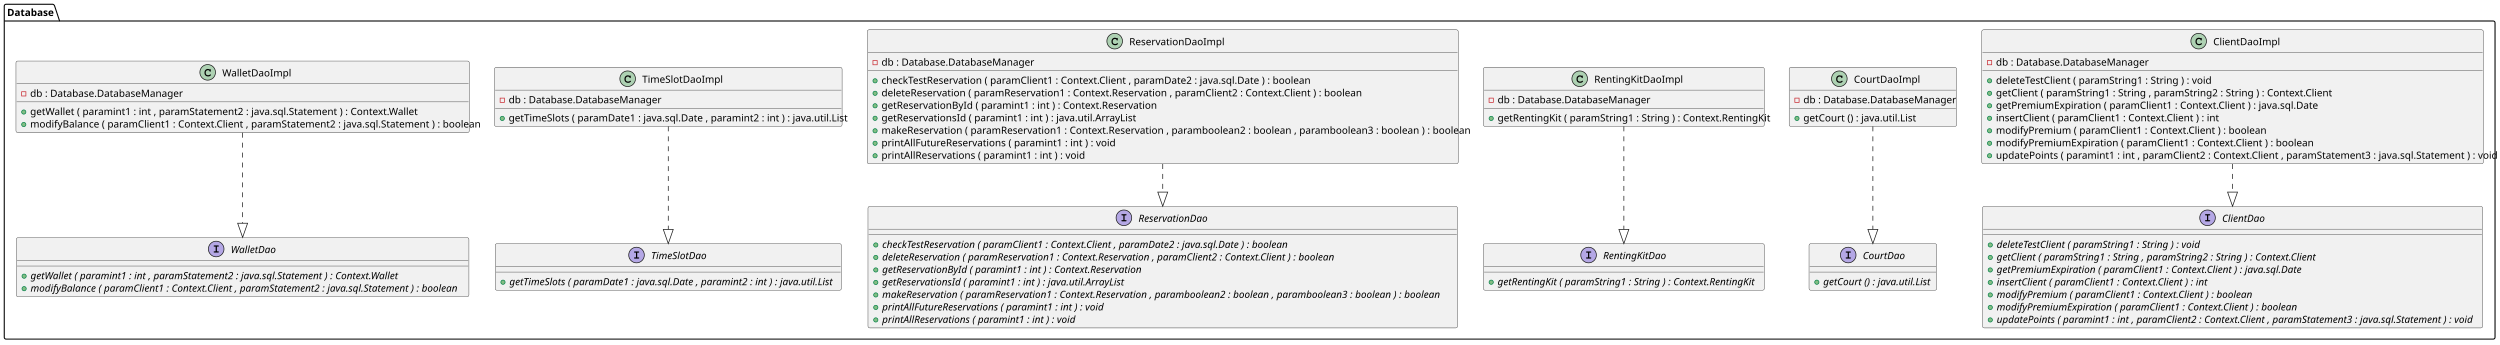
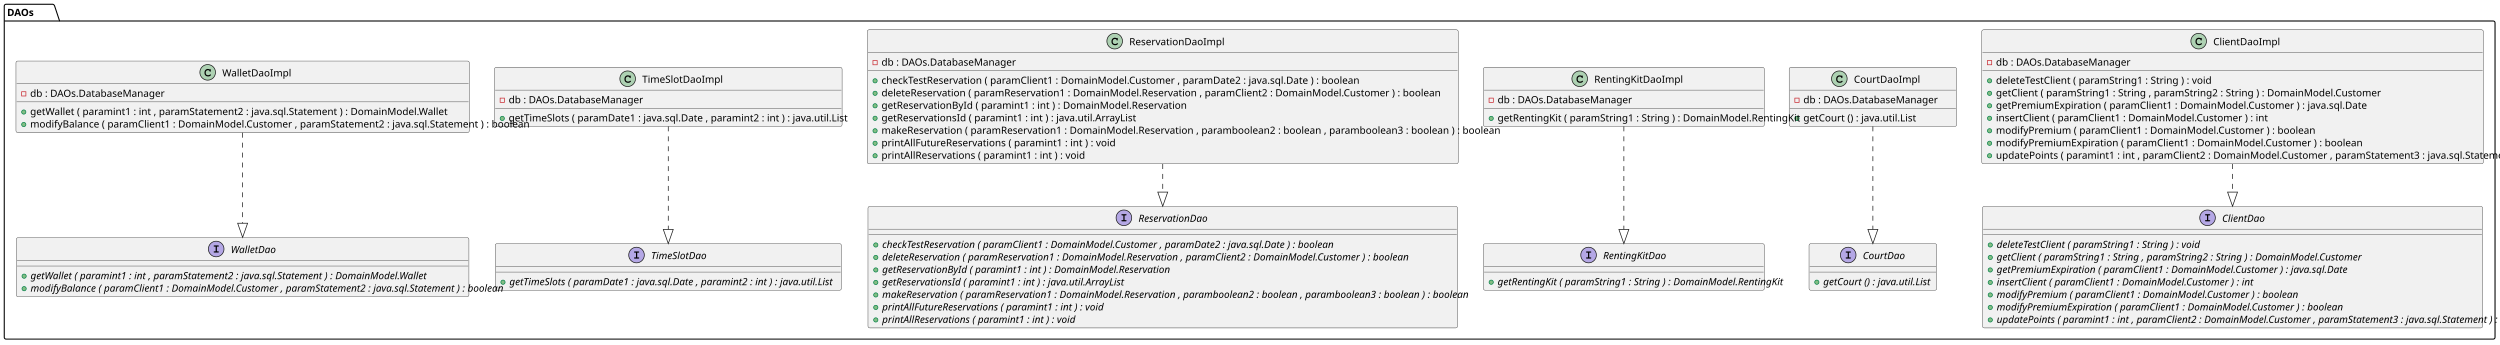
<svg xmlns="http://www.w3.org/2000/svg" version="1.1" width="3524px" height="485px" viewBox="0, 0, 3524, 485" preserveAspectRatio="none" contentStyleType="text/css" zoomAndPan="magnify" style="background:#FFFFFF;">
  <defs />
  <g>
    <g id="cluster_Database">
      <path d="M8.5 6 L74.5 6 A3.75 3.75 0 0 1 77 8.5 L84 29.609 L3514.5 29.609 A2.5 2.5 0 0 1 3517 32.109 L3517 475.5 A2.5 2.5 0 0 1 3514.5 478 L8.5 478 A2.5 2.5 0 0 1 6 475.5 L6 8.5 A2.5 2.5 0 0 1 8.5 6" stroke-width="1.5" style="fill:none;stroke:black;" />
      <line x1="6" y1="29.609" x2="84" y2="29.609" stroke-width="1.5" style="stroke:black;" />
-       <text x="10" y="22.533" textLength="65" lengthAdjust="spacing" font-family="sans-serif" font-size="14" font-weight="bold" style="fill:black;">Database</text>
+       <text x="10" y="22.533" textLength="65" lengthAdjust="spacing" font-family="sans-serif" font-size="14" font-weight="bold" style="fill:black;">DAOs</text>
    </g>
    <g id="elem_Database.ClientDao">
-       <rect x="2794.5" y="291" width="705" height="171.266" rx="2.5" ry="2.5" id="Database.ClientDao" stroke-width="0.5" codeLine="2" style="fill:#F1F1F1;stroke:#181818;" />
+       <rect x="2794.5" y="291" width="705" height="171.266" rx="2.5" ry="2.5" id="DAOs.CustomerDao" stroke-width="0.5" codeLine="2" style="fill:#F1F1F1;stroke:#181818;" />
      <ellipse cx="3111.75" cy="307" rx="11" ry="11" stroke-width="1" style="fill:#B4A7E5;stroke:#181818;" />
      <path d="M3112.703 303.641 L3112.703 310.297 L3114.422 310.297 Q3115.031 310.297 3115.297 310.531 Q3115.563 310.766 3115.563 311.156 Q3115.563 311.531 3115.297 311.766 Q3115.031 312 3114.422 312 L3109.281 312 Q3108.672 312 3108.406 311.766 Q3108.141 311.531 3108.141 311.141 Q3108.141 310.766 3108.406 310.531 Q3108.672 310.297 3109.281 310.297 L3111 310.297 L3111 303.641 L3109.281 303.641 Q3108.672 303.641 3108.406 303.406 Q3108.141 303.172 3108.141 302.781 Q3108.141 302.406 3108.406 302.172 Q3108.672 301.938 3109.281 301.938 L3114.422 301.938 Q3115.031 301.938 3115.297 302.172 Q3115.563 302.406 3115.563 302.781 Q3115.563 303.172 3115.297 303.406 Q3115.031 303.641 3114.422 303.641 L3112.703 303.641 Z" style="fill:black;" />
      <text x="3132.25" y="312.728" textLength="62" lengthAdjust="spacing" font-family="sans-serif" font-size="14" font-style="italic" style="fill:black;">ClientDao</text>
      <line x1="2795.5" y1="323" x2="3498.5" y2="323" stroke-width="0.5" style="stroke:#181818;" />
      <line x1="2795.5" y1="331" x2="3498.5" y2="331" stroke-width="0.5" style="stroke:#181818;" />
      <ellipse cx="2805.5" cy="345.305" rx="3" ry="3" stroke-width="1" style="fill:#84BE84;stroke:#038048;" />
      <text x="2814.5" y="349.533" textLength="296" lengthAdjust="spacing" font-family="sans-serif" font-size="14" font-style="italic" style="fill:black;">deleteTestClient ( paramString1 : String ) : void</text>
      <ellipse cx="2805.5" cy="362.914" rx="3" ry="3" stroke-width="1" style="fill:#84BE84;stroke:#038048;" />
-       <text x="2814.5" y="367.143" textLength="458" lengthAdjust="spacing" font-family="sans-serif" font-size="14" font-style="italic" style="fill:black;">getClient ( paramString1 : String , paramString2 : String ) : Context.Client</text>
+       <text x="2814.5" y="367.143" textLength="458" lengthAdjust="spacing" font-family="sans-serif" font-size="14" font-style="italic" style="fill:black;">getClient
+           ( paramString1 : String , paramString2 : String ) : DomainModel.Customer</text>
      <ellipse cx="2805.5" cy="380.523" rx="3" ry="3" stroke-width="1" style="fill:#84BE84;stroke:#038048;" />
-       <text x="2814.5" y="384.752" textLength="436" lengthAdjust="spacing" font-family="sans-serif" font-size="14" font-style="italic" style="fill:black;">getPremiumExpiration ( paramClient1 : Context.Client ) : java.sql.Date</text>
+       <text x="2814.5" y="384.752" textLength="436" lengthAdjust="spacing" font-family="sans-serif" font-size="14" font-style="italic" style="fill:black;">getPremiumExpiration
+           ( paramClient1 : DomainModel.Customer ) : java.sql.Date</text>
      <ellipse cx="2805.5" cy="398.133" rx="3" ry="3" stroke-width="1" style="fill:#84BE84;stroke:#038048;" />
-       <text x="2814.5" y="402.361" textLength="304" lengthAdjust="spacing" font-family="sans-serif" font-size="14" font-style="italic" style="fill:black;">insertClient ( paramClient1 : Context.Client ) : int</text>
+       <text x="2814.5" y="402.361" textLength="304" lengthAdjust="spacing" font-family="sans-serif" font-size="14" font-style="italic" style="fill:black;">insertClient
+           ( paramClient1 : DomainModel.Customer ) : int</text>
      <ellipse cx="2805.5" cy="415.742" rx="3" ry="3" stroke-width="1" style="fill:#84BE84;stroke:#038048;" />
-       <text x="2814.5" y="419.971" textLength="365" lengthAdjust="spacing" font-family="sans-serif" font-size="14" font-style="italic" style="fill:black;">modifyPremium ( paramClient1 : Context.Client ) : boolean</text>
+       <text x="2814.5" y="419.971" textLength="365" lengthAdjust="spacing" font-family="sans-serif" font-size="14" font-style="italic" style="fill:black;">modifyPremium
+           ( paramClient1 : DomainModel.Customer ) : boolean</text>
      <ellipse cx="2805.5" cy="433.352" rx="3" ry="3" stroke-width="1" style="fill:#84BE84;stroke:#038048;" />
-       <text x="2814.5" y="437.58" textLength="427" lengthAdjust="spacing" font-family="sans-serif" font-size="14" font-style="italic" style="fill:black;">modifyPremiumExpiration ( paramClient1 : Context.Client ) : boolean</text>
+       <text x="2814.5" y="437.58" textLength="427" lengthAdjust="spacing" font-family="sans-serif" font-size="14" font-style="italic" style="fill:black;">modifyPremiumExpiration
+           ( paramClient1 : DomainModel.Customer ) : boolean</text>
      <ellipse cx="2805.5" cy="450.961" rx="3" ry="3" stroke-width="1" style="fill:#84BE84;stroke:#038048;" />
-       <text x="2814.5" y="455.19" textLength="679" lengthAdjust="spacing" font-family="sans-serif" font-size="14" font-style="italic" style="fill:black;">updatePoints ( paramint1 : int , paramClient2 : Context.Client , paramStatement3 : java.sql.Statement ) : void</text>
+       <text x="2814.5" y="455.19" textLength="679" lengthAdjust="spacing" font-family="sans-serif" font-size="14" font-style="italic" style="fill:black;">updatePoints
+           ( paramint1 : int , paramClient2 : DomainModel.Customer , paramStatement3 : java.sql.Statement ) : void</text>
    </g>
    <g id="elem_Database.ClientDaoImpl">
-       <rect x="2793.5" y="42" width="707" height="188.875" rx="2.5" ry="2.5" id="Database.ClientDaoImpl" stroke-width="0.5" codeLine="13" style="fill:#F1F1F1;stroke:#181818;" />
+       <rect x="2793.5" y="42" width="707" height="188.875" rx="2.5" ry="2.5" id="DAOs.CustomerDaoImpl" stroke-width="0.5" codeLine="13" style="fill:#F1F1F1;stroke:#181818;" />
      <ellipse cx="3099.25" cy="58" rx="11" ry="11" stroke-width="1" style="fill:#ADD1B2;stroke:#181818;" />
      <path d="M3102.016 53.875 Q3102.172 53.656 3102.359 53.547 Q3102.547 53.438 3102.766 53.438 Q3103.141 53.438 3103.375 53.703 Q3103.609 53.953 3103.609 54.562 L3103.609 56.016 Q3103.609 56.625 3103.375 56.891 Q3103.141 57.156 3102.766 57.156 Q3102.422 57.156 3102.219 56.953 Q3102.016 56.766 3101.906 56.25 Q3101.859 55.891 3101.672 55.703 Q3101.344 55.328 3100.734 55.109 Q3100.125 54.891 3099.5 54.891 Q3098.734 54.891 3098.094 55.219 Q3097.469 55.547 3096.969 56.297 Q3096.484 57.047 3096.484 58.078 L3096.484 59.172 Q3096.484 60.406 3097.375 61.234 Q3098.266 62.047 3099.859 62.047 Q3100.797 62.047 3101.453 61.797 Q3101.844 61.641 3102.266 61.203 Q3102.531 60.938 3102.672 60.859 Q3102.828 60.781 3103.031 60.781 Q3103.359 60.781 3103.609 61.047 Q3103.875 61.297 3103.875 61.641 Q3103.875 61.984 3103.531 62.391 Q3103.031 62.969 3102.234 63.297 Q3101.156 63.75 3099.859 63.75 Q3098.344 63.75 3097.141 63.125 Q3096.156 62.625 3095.469 61.562 Q3094.781 60.484 3094.781 59.203 L3094.781 58.047 Q3094.781 56.719 3095.391 55.578 Q3096.016 54.422 3097.109 53.812 Q3098.203 53.188 3099.438 53.188 Q3100.172 53.188 3100.813 53.359 Q3101.469 53.516 3102.016 53.875 Z" style="fill:black;" />
      <text x="3119.75" y="63.728" textLength="87" lengthAdjust="spacing" font-family="sans-serif" font-size="14" style="fill:black;">ClientDaoImpl</text>
      <line x1="2794.5" y1="74" x2="3499.5" y2="74" stroke-width="0.5" style="stroke:#181818;" />
      <rect x="2801.5" y="85.305" width="6" height="6" stroke-width="1" style="fill:none;stroke:#C82930;" />
-       <text x="2813.5" y="92.533" textLength="210" lengthAdjust="spacing" font-family="sans-serif" font-size="14" style="fill:black;">db : Database.DatabaseManager</text>
+       <text x="2813.5" y="92.533" textLength="210" lengthAdjust="spacing" font-family="sans-serif" font-size="14" style="fill:black;">db
+         : DAOs.DatabaseManager</text>
      <line x1="2794.5" y1="99.609" x2="3499.5" y2="99.609" stroke-width="0.5" style="stroke:#181818;" />
      <ellipse cx="2804.5" cy="113.914" rx="3" ry="3" stroke-width="1" style="fill:#84BE84;stroke:#038048;" />
      <text x="2813.5" y="118.143" textLength="297" lengthAdjust="spacing" font-family="sans-serif" font-size="14" style="fill:black;">deleteTestClient ( paramString1 : String ) : void</text>
      <ellipse cx="2804.5" cy="131.523" rx="3" ry="3" stroke-width="1" style="fill:#84BE84;stroke:#038048;" />
-       <text x="2813.5" y="135.752" textLength="458" lengthAdjust="spacing" font-family="sans-serif" font-size="14" style="fill:black;">getClient ( paramString1 : String , paramString2 : String ) : Context.Client</text>
+       <text x="2813.5" y="135.752" textLength="458" lengthAdjust="spacing" font-family="sans-serif" font-size="14" style="fill:black;">getClient
+           ( paramString1 : String , paramString2 : String ) : DomainModel.Customer</text>
      <ellipse cx="2804.5" cy="149.133" rx="3" ry="3" stroke-width="1" style="fill:#84BE84;stroke:#038048;" />
-       <text x="2813.5" y="153.361" textLength="437" lengthAdjust="spacing" font-family="sans-serif" font-size="14" style="fill:black;">getPremiumExpiration ( paramClient1 : Context.Client ) : java.sql.Date</text>
+       <text x="2813.5" y="153.361" textLength="437" lengthAdjust="spacing" font-family="sans-serif" font-size="14" style="fill:black;">getPremiumExpiration
+           ( paramClient1 : DomainModel.Customer ) : java.sql.Date</text>
      <ellipse cx="2804.5" cy="166.742" rx="3" ry="3" stroke-width="1" style="fill:#84BE84;stroke:#038048;" />
-       <text x="2813.5" y="170.971" textLength="304" lengthAdjust="spacing" font-family="sans-serif" font-size="14" style="fill:black;">insertClient ( paramClient1 : Context.Client ) : int</text>
+       <text x="2813.5" y="170.971" textLength="304" lengthAdjust="spacing" font-family="sans-serif" font-size="14" style="fill:black;">insertClient
+           ( paramClient1 : DomainModel.Customer ) : int</text>
      <ellipse cx="2804.5" cy="184.352" rx="3" ry="3" stroke-width="1" style="fill:#84BE84;stroke:#038048;" />
-       <text x="2813.5" y="188.58" textLength="365" lengthAdjust="spacing" font-family="sans-serif" font-size="14" style="fill:black;">modifyPremium ( paramClient1 : Context.Client ) : boolean</text>
+       <text x="2813.5" y="188.58" textLength="365" lengthAdjust="spacing" font-family="sans-serif" font-size="14" style="fill:black;">modifyPremium
+           ( paramClient1 : DomainModel.Customer ) : boolean</text>
      <ellipse cx="2804.5" cy="201.961" rx="3" ry="3" stroke-width="1" style="fill:#84BE84;stroke:#038048;" />
-       <text x="2813.5" y="206.19" textLength="427" lengthAdjust="spacing" font-family="sans-serif" font-size="14" style="fill:black;">modifyPremiumExpiration ( paramClient1 : Context.Client ) : boolean</text>
+       <text x="2813.5" y="206.19" textLength="427" lengthAdjust="spacing" font-family="sans-serif" font-size="14" style="fill:black;">modifyPremiumExpiration
+           ( paramClient1 : DomainModel.Customer ) : boolean</text>
      <ellipse cx="2804.5" cy="219.57" rx="3" ry="3" stroke-width="1" style="fill:#84BE84;stroke:#038048;" />
-       <text x="2813.5" y="223.799" textLength="681" lengthAdjust="spacing" font-family="sans-serif" font-size="14" style="fill:black;">updatePoints ( paramint1 : int , paramClient2 : Context.Client , paramStatement3 : java.sql.Statement ) : void</text>
+       <text x="2813.5" y="223.799" textLength="681" lengthAdjust="spacing" font-family="sans-serif" font-size="14" style="fill:black;">updatePoints
+           ( paramint1 : int , paramClient2 : DomainModel.Customer , paramStatement3 : java.sql.Statement ) : void</text>
    </g>
    <g id="elem_Database.CourtDao">
-       <rect x="2550" y="343.5" width="180" height="65.609" rx="2.5" ry="2.5" id="Database.CourtDao" stroke-width="0.5" codeLine="25" style="fill:#F1F1F1;stroke:#181818;" />
+       <rect x="2550" y="343.5" width="180" height="65.609" rx="2.5" ry="2.5" id="DAOs.CourtDao" stroke-width="0.5" codeLine="25" style="fill:#F1F1F1;stroke:#181818;" />
      <ellipse cx="2605.25" cy="359.5" rx="11" ry="11" stroke-width="1" style="fill:#B4A7E5;stroke:#181818;" />
      <path d="M2606.203 356.141 L2606.203 362.797 L2607.922 362.797 Q2608.531 362.797 2608.797 363.031 Q2609.063 363.266 2609.063 363.656 Q2609.063 364.031 2608.797 364.266 Q2608.531 364.5 2607.922 364.5 L2602.781 364.5 Q2602.172 364.5 2601.906 364.266 Q2601.641 364.031 2601.641 363.641 Q2601.641 363.266 2601.906 363.031 Q2602.172 362.797 2602.781 362.797 L2604.5 362.797 L2604.5 356.141 L2602.781 356.141 Q2602.172 356.141 2601.906 355.906 Q2601.641 355.672 2601.641 355.281 Q2601.641 354.906 2601.906 354.672 Q2602.172 354.438 2602.781 354.438 L2607.922 354.438 Q2608.531 354.438 2608.797 354.672 Q2609.063 354.906 2609.063 355.281 Q2609.063 355.672 2608.797 355.906 Q2608.531 356.141 2607.922 356.141 L2606.203 356.141 Z" style="fill:black;" />
      <text x="2625.75" y="365.228" textLength="61" lengthAdjust="spacing" font-family="sans-serif" font-size="14" font-style="italic" style="fill:black;">CourtDao</text>
      <line x1="2551" y1="375.5" x2="2729" y2="375.5" stroke-width="0.5" style="stroke:#181818;" />
      <line x1="2551" y1="383.5" x2="2729" y2="383.5" stroke-width="0.5" style="stroke:#181818;" />
      <ellipse cx="2561" cy="397.805" rx="3" ry="3" stroke-width="1" style="fill:#84BE84;stroke:#038048;" />
      <text x="2570" y="402.033" textLength="154" lengthAdjust="spacing" font-family="sans-serif" font-size="14" font-style="italic" style="fill:black;">getCourt () : java.util.List</text>
    </g>
    <g id="elem_Database.CourtDaoImpl">
-       <rect x="2522" y="95" width="236" height="83.219" rx="2.5" ry="2.5" id="Database.CourtDaoImpl" stroke-width="0.5" codeLine="30" style="fill:#F1F1F1;stroke:#181818;" />
+       <rect x="2522" y="95" width="236" height="83.219" rx="2.5" ry="2.5" id="DAOs.CourtDaoImpl" stroke-width="0.5" codeLine="30" style="fill:#F1F1F1;stroke:#181818;" />
      <ellipse cx="2592.75" cy="111" rx="11" ry="11" stroke-width="1" style="fill:#ADD1B2;stroke:#181818;" />
      <path d="M2595.516 106.875 Q2595.672 106.656 2595.859 106.547 Q2596.047 106.438 2596.266 106.438 Q2596.641 106.438 2596.875 106.703 Q2597.109 106.953 2597.109 107.562 L2597.109 109.016 Q2597.109 109.625 2596.875 109.891 Q2596.641 110.156 2596.266 110.156 Q2595.922 110.156 2595.719 109.953 Q2595.516 109.766 2595.406 109.25 Q2595.359 108.891 2595.172 108.703 Q2594.844 108.328 2594.234 108.109 Q2593.625 107.891 2593 107.891 Q2592.234 107.891 2591.594 108.219 Q2590.969 108.547 2590.469 109.297 Q2589.984 110.047 2589.984 111.078 L2589.984 112.172 Q2589.984 113.406 2590.875 114.234 Q2591.766 115.047 2593.359 115.047 Q2594.297 115.047 2594.953 114.797 Q2595.344 114.641 2595.766 114.203 Q2596.031 113.938 2596.172 113.859 Q2596.328 113.781 2596.531 113.781 Q2596.859 113.781 2597.109 114.047 Q2597.375 114.297 2597.375 114.641 Q2597.375 114.984 2597.031 115.391 Q2596.531 115.969 2595.734 116.297 Q2594.656 116.75 2593.359 116.75 Q2591.844 116.75 2590.641 116.125 Q2589.656 115.625 2588.969 114.562 Q2588.281 113.484 2588.281 112.203 L2588.281 111.047 Q2588.281 109.719 2588.891 108.578 Q2589.516 107.422 2590.609 106.812 Q2591.703 106.188 2592.938 106.188 Q2593.672 106.188 2594.313 106.359 Q2594.969 106.516 2595.516 106.875 Z" style="fill:black;" />
      <text x="2613.25" y="116.728" textLength="86" lengthAdjust="spacing" font-family="sans-serif" font-size="14" style="fill:black;">CourtDaoImpl</text>
      <line x1="2523" y1="127" x2="2757" y2="127" stroke-width="0.5" style="stroke:#181818;" />
      <rect x="2530" y="138.305" width="6" height="6" stroke-width="1" style="fill:none;stroke:#C82930;" />
-       <text x="2542" y="145.533" textLength="210" lengthAdjust="spacing" font-family="sans-serif" font-size="14" style="fill:black;">db : Database.DatabaseManager</text>
+       <text x="2542" y="145.533" textLength="210" lengthAdjust="spacing" font-family="sans-serif" font-size="14" style="fill:black;">db
+         : DAOs.DatabaseManager</text>
      <line x1="2523" y1="152.609" x2="2757" y2="152.609" stroke-width="0.5" style="stroke:#181818;" />
      <ellipse cx="2533" cy="166.914" rx="3" ry="3" stroke-width="1" style="fill:#84BE84;stroke:#038048;" />
      <text x="2542" y="171.143" textLength="155" lengthAdjust="spacing" font-family="sans-serif" font-size="14" style="fill:black;">getCourt () : java.util.List</text>
    </g>
    <g id="elem_Database.RentingKitDao">
-       <rect x="2091" y="343.5" width="396" height="65.609" rx="2.5" ry="2.5" id="Database.RentingKitDao" stroke-width="0.5" codeLine="36" style="fill:#F1F1F1;stroke:#181818;" />
+       <rect x="2091" y="343.5" width="396" height="65.609" rx="2.5" ry="2.5" id="DAOs.RentingKitDao" stroke-width="0.5" codeLine="36" style="fill:#F1F1F1;stroke:#181818;" />
      <ellipse cx="2239.25" cy="359.5" rx="11" ry="11" stroke-width="1" style="fill:#B4A7E5;stroke:#181818;" />
      <path d="M2240.203 356.141 L2240.203 362.797 L2241.922 362.797 Q2242.531 362.797 2242.797 363.031 Q2243.063 363.266 2243.063 363.656 Q2243.063 364.031 2242.797 364.266 Q2242.531 364.5 2241.922 364.5 L2236.781 364.5 Q2236.172 364.5 2235.906 364.266 Q2235.641 364.031 2235.641 363.641 Q2235.641 363.266 2235.906 363.031 Q2236.172 362.797 2236.781 362.797 L2238.5 362.797 L2238.5 356.141 L2236.781 356.141 Q2236.172 356.141 2235.906 355.906 Q2235.641 355.672 2235.641 355.281 Q2235.641 354.906 2235.906 354.672 Q2236.172 354.438 2236.781 354.438 L2241.922 354.438 Q2242.531 354.438 2242.797 354.672 Q2243.063 354.906 2243.063 355.281 Q2243.063 355.672 2242.797 355.906 Q2242.531 356.141 2241.922 356.141 L2240.203 356.141 Z" style="fill:black;" />
      <text x="2259.75" y="365.228" textLength="91" lengthAdjust="spacing" font-family="sans-serif" font-size="14" font-style="italic" style="fill:black;">RentingKitDao</text>
      <line x1="2092" y1="375.5" x2="2486" y2="375.5" stroke-width="0.5" style="stroke:#181818;" />
      <line x1="2092" y1="383.5" x2="2486" y2="383.5" stroke-width="0.5" style="stroke:#181818;" />
      <ellipse cx="2102" cy="397.805" rx="3" ry="3" stroke-width="1" style="fill:#84BE84;stroke:#038048;" />
-       <text x="2111" y="402.033" textLength="370" lengthAdjust="spacing" font-family="sans-serif" font-size="14" font-style="italic" style="fill:black;">getRentingKit ( paramString1 : String ) : Context.RentingKit</text>
+       <text x="2111" y="402.033" textLength="370" lengthAdjust="spacing" font-family="sans-serif" font-size="14" font-style="italic" style="fill:black;">getRentingKit
+         ( paramString1 : String ) : DomainModel.RentingKit</text>
    </g>
    <g id="elem_Database.RentingKitDaoImpl">
-       <rect x="2091" y="95" width="396" height="83.219" rx="2.5" ry="2.5" id="Database.RentingKitDaoImpl" stroke-width="0.5" codeLine="41" style="fill:#F1F1F1;stroke:#181818;" />
+       <rect x="2091" y="95" width="396" height="83.219" rx="2.5" ry="2.5" id="DAOs.RentingKitDaoImpl" stroke-width="0.5" codeLine="41" style="fill:#F1F1F1;stroke:#181818;" />
      <ellipse cx="2226.75" cy="111" rx="11" ry="11" stroke-width="1" style="fill:#ADD1B2;stroke:#181818;" />
      <path d="M2229.516 106.875 Q2229.672 106.656 2229.859 106.547 Q2230.047 106.438 2230.266 106.438 Q2230.641 106.438 2230.875 106.703 Q2231.109 106.953 2231.109 107.562 L2231.109 109.016 Q2231.109 109.625 2230.875 109.891 Q2230.641 110.156 2230.266 110.156 Q2229.922 110.156 2229.719 109.953 Q2229.516 109.766 2229.406 109.25 Q2229.359 108.891 2229.172 108.703 Q2228.844 108.328 2228.234 108.109 Q2227.625 107.891 2227 107.891 Q2226.234 107.891 2225.594 108.219 Q2224.969 108.547 2224.469 109.297 Q2223.984 110.047 2223.984 111.078 L2223.984 112.172 Q2223.984 113.406 2224.875 114.234 Q2225.766 115.047 2227.359 115.047 Q2228.297 115.047 2228.953 114.797 Q2229.344 114.641 2229.766 114.203 Q2230.031 113.938 2230.172 113.859 Q2230.328 113.781 2230.531 113.781 Q2230.859 113.781 2231.109 114.047 Q2231.375 114.297 2231.375 114.641 Q2231.375 114.984 2231.031 115.391 Q2230.531 115.969 2229.734 116.297 Q2228.656 116.75 2227.359 116.75 Q2225.844 116.75 2224.641 116.125 Q2223.656 115.625 2222.969 114.562 Q2222.281 113.484 2222.281 112.203 L2222.281 111.047 Q2222.281 109.719 2222.891 108.578 Q2223.516 107.422 2224.609 106.812 Q2225.703 106.188 2226.938 106.188 Q2227.672 106.188 2228.313 106.359 Q2228.969 106.516 2229.516 106.875 Z" style="fill:black;" />
      <text x="2247.25" y="116.728" textLength="116" lengthAdjust="spacing" font-family="sans-serif" font-size="14" style="fill:black;">RentingKitDaoImpl</text>
      <line x1="2092" y1="127" x2="2486" y2="127" stroke-width="0.5" style="stroke:#181818;" />
      <rect x="2099" y="138.305" width="6" height="6" stroke-width="1" style="fill:none;stroke:#C82930;" />
-       <text x="2111" y="145.533" textLength="210" lengthAdjust="spacing" font-family="sans-serif" font-size="14" style="fill:black;">db : Database.DatabaseManager</text>
+       <text x="2111" y="145.533" textLength="210" lengthAdjust="spacing" font-family="sans-serif" font-size="14" style="fill:black;">db
+         : DAOs.DatabaseManager</text>
      <line x1="2092" y1="152.609" x2="2486" y2="152.609" stroke-width="0.5" style="stroke:#181818;" />
      <ellipse cx="2102" cy="166.914" rx="3" ry="3" stroke-width="1" style="fill:#84BE84;stroke:#038048;" />
-       <text x="2111" y="171.143" textLength="370" lengthAdjust="spacing" font-family="sans-serif" font-size="14" style="fill:black;">getRentingKit ( paramString1 : String ) : Context.RentingKit</text>
+       <text x="2111" y="171.143" textLength="370" lengthAdjust="spacing" font-family="sans-serif" font-size="14" style="fill:black;">getRentingKit
+         ( paramString1 : String ) : DomainModel.RentingKit</text>
    </g>
    <g id="elem_Database.ReservationDao">
-       <rect x="1223.5" y="291" width="831" height="171.266" rx="2.5" ry="2.5" id="Database.ReservationDao" stroke-width="0.5" codeLine="47" style="fill:#F1F1F1;stroke:#181818;" />
+       <rect x="1223.5" y="291" width="831" height="171.266" rx="2.5" ry="2.5" id="DAOs.ReservationDao" stroke-width="0.5" codeLine="47" style="fill:#F1F1F1;stroke:#181818;" />
      <ellipse cx="1584.25" cy="307" rx="11" ry="11" stroke-width="1" style="fill:#B4A7E5;stroke:#181818;" />
      <path d="M1585.203 303.641 L1585.203 310.297 L1586.922 310.297 Q1587.531 310.297 1587.797 310.531 Q1588.063 310.766 1588.063 311.156 Q1588.063 311.531 1587.797 311.766 Q1587.531 312 1586.922 312 L1581.781 312 Q1581.172 312 1580.906 311.766 Q1580.641 311.531 1580.641 311.141 Q1580.641 310.766 1580.906 310.531 Q1581.172 310.297 1581.781 310.297 L1583.5 310.297 L1583.5 303.641 L1581.781 303.641 Q1581.172 303.641 1580.906 303.406 Q1580.641 303.172 1580.641 302.781 Q1580.641 302.406 1580.906 302.172 Q1581.172 301.938 1581.781 301.938 L1586.922 301.938 Q1587.531 301.938 1587.797 302.172 Q1588.063 302.406 1588.063 302.781 Q1588.063 303.172 1587.797 303.406 Q1587.531 303.641 1586.922 303.641 L1585.203 303.641 Z" style="fill:black;" />
      <text x="1604.75" y="312.728" textLength="101" lengthAdjust="spacing" font-family="sans-serif" font-size="14" font-style="italic" style="fill:black;">ReservationDao</text>
      <line x1="1224.5" y1="323" x2="2053.5" y2="323" stroke-width="0.5" style="stroke:#181818;" />
      <line x1="1224.5" y1="331" x2="2053.5" y2="331" stroke-width="0.5" style="stroke:#181818;" />
      <ellipse cx="1234.5" cy="345.305" rx="3" ry="3" stroke-width="1" style="fill:#84BE84;stroke:#038048;" />
-       <text x="1243.5" y="349.533" textLength="593" lengthAdjust="spacing" font-family="sans-serif" font-size="14" font-style="italic" style="fill:black;">checkTestReservation ( paramClient1 : Context.Client , paramDate2 : java.sql.Date ) : boolean</text>
+       <text x="1243.5" y="349.533" textLength="593" lengthAdjust="spacing" font-family="sans-serif" font-size="14" font-style="italic" style="fill:black;">checkTestReservation
+           ( paramClient1 : DomainModel.Customer , paramDate2 : java.sql.Date ) : boolean</text>
      <ellipse cx="1234.5" cy="362.914" rx="3" ry="3" stroke-width="1" style="fill:#84BE84;stroke:#038048;" />
-       <text x="1243.5" y="367.143" textLength="657" lengthAdjust="spacing" font-family="sans-serif" font-size="14" font-style="italic" style="fill:black;">deleteReservation ( paramReservation1 : Context.Reservation , paramClient2 : Context.Client ) : boolean</text>
+       <text x="1243.5" y="367.143" textLength="657" lengthAdjust="spacing" font-family="sans-serif" font-size="14" font-style="italic" style="fill:black;">deleteReservation
+           ( paramReservation1 : DomainModel.Reservation , paramClient2 : DomainModel.Customer ) : boolean</text>
      <ellipse cx="1234.5" cy="380.523" rx="3" ry="3" stroke-width="1" style="fill:#84BE84;stroke:#038048;" />
-       <text x="1243.5" y="384.752" textLength="374" lengthAdjust="spacing" font-family="sans-serif" font-size="14" font-style="italic" style="fill:black;">getReservationById ( paramint1 : int ) : Context.Reservation</text>
+       <text x="1243.5" y="384.752" textLength="374" lengthAdjust="spacing" font-family="sans-serif" font-size="14" font-style="italic" style="fill:black;">getReservationById
+         ( paramint1 : int ) : DomainModel.Reservation</text>
      <ellipse cx="1234.5" cy="398.133" rx="3" ry="3" stroke-width="1" style="fill:#84BE84;stroke:#038048;" />
      <text x="1243.5" y="402.361" textLength="345" lengthAdjust="spacing" font-family="sans-serif" font-size="14" font-style="italic" style="fill:black;">getReservationsId ( paramint1 : int ) : java.util.ArrayList</text>
      <ellipse cx="1234.5" cy="415.742" rx="3" ry="3" stroke-width="1" style="fill:#84BE84;stroke:#038048;" />
-       <text x="1243.5" y="419.971" textLength="805" lengthAdjust="spacing" font-family="sans-serif" font-size="14" font-style="italic" style="fill:black;">makeReservation ( paramReservation1 : Context.Reservation , paramboolean2 : boolean , paramboolean3 : boolean ) : boolean</text>
+       <text x="1243.5" y="419.971" textLength="805" lengthAdjust="spacing" font-family="sans-serif" font-size="14" font-style="italic" style="fill:black;">makeReservation
+         ( paramReservation1 : DomainModel.Reservation , paramboolean2 : boolean , paramboolean3 : boolean ) : boolean</text>
      <ellipse cx="1234.5" cy="433.352" rx="3" ry="3" stroke-width="1" style="fill:#84BE84;stroke:#038048;" />
      <text x="1243.5" y="437.58" textLength="316" lengthAdjust="spacing" font-family="sans-serif" font-size="14" font-style="italic" style="fill:black;">printAllFutureReservations ( paramint1 : int ) : void</text>
      <ellipse cx="1234.5" cy="450.961" rx="3" ry="3" stroke-width="1" style="fill:#84BE84;stroke:#038048;" />
      <text x="1243.5" y="455.19" textLength="274" lengthAdjust="spacing" font-family="sans-serif" font-size="14" font-style="italic" style="fill:black;">printAllReservations ( paramint1 : int ) : void</text>
    </g>
    <g id="elem_Database.ReservationDaoImpl">
-       <rect x="1222.5" y="42" width="833" height="188.875" rx="2.5" ry="2.5" id="Database.ReservationDaoImpl" stroke-width="0.5" codeLine="58" style="fill:#F1F1F1;stroke:#181818;" />
+       <rect x="1222.5" y="42" width="833" height="188.875" rx="2.5" ry="2.5" id="DAOs.ReservationDaoImpl" stroke-width="0.5" codeLine="58" style="fill:#F1F1F1;stroke:#181818;" />
      <ellipse cx="1571.25" cy="58" rx="11" ry="11" stroke-width="1" style="fill:#ADD1B2;stroke:#181818;" />
      <path d="M1574.016 53.875 Q1574.172 53.656 1574.359 53.547 Q1574.547 53.438 1574.766 53.438 Q1575.141 53.438 1575.375 53.703 Q1575.609 53.953 1575.609 54.562 L1575.609 56.016 Q1575.609 56.625 1575.375 56.891 Q1575.141 57.156 1574.766 57.156 Q1574.422 57.156 1574.219 56.953 Q1574.016 56.766 1573.906 56.25 Q1573.859 55.891 1573.672 55.703 Q1573.344 55.328 1572.734 55.109 Q1572.125 54.891 1571.5 54.891 Q1570.734 54.891 1570.094 55.219 Q1569.469 55.547 1568.969 56.297 Q1568.484 57.047 1568.484 58.078 L1568.484 59.172 Q1568.484 60.406 1569.375 61.234 Q1570.266 62.047 1571.859 62.047 Q1572.797 62.047 1573.453 61.797 Q1573.844 61.641 1574.266 61.203 Q1574.531 60.938 1574.672 60.859 Q1574.828 60.781 1575.031 60.781 Q1575.359 60.781 1575.609 61.047 Q1575.875 61.297 1575.875 61.641 Q1575.875 61.984 1575.531 62.391 Q1575.031 62.969 1574.234 63.297 Q1573.156 63.75 1571.859 63.75 Q1570.344 63.75 1569.141 63.125 Q1568.156 62.625 1567.469 61.562 Q1566.781 60.484 1566.781 59.203 L1566.781 58.047 Q1566.781 56.719 1567.391 55.578 Q1568.016 54.422 1569.109 53.812 Q1570.203 53.188 1571.438 53.188 Q1572.172 53.188 1572.813 53.359 Q1573.469 53.516 1574.016 53.875 Z" style="fill:black;" />
      <text x="1591.75" y="63.728" textLength="127" lengthAdjust="spacing" font-family="sans-serif" font-size="14" style="fill:black;">ReservationDaoImpl</text>
      <line x1="1223.5" y1="74" x2="2054.5" y2="74" stroke-width="0.5" style="stroke:#181818;" />
      <rect x="1230.5" y="85.305" width="6" height="6" stroke-width="1" style="fill:none;stroke:#C82930;" />
-       <text x="1242.5" y="92.533" textLength="210" lengthAdjust="spacing" font-family="sans-serif" font-size="14" style="fill:black;">db : Database.DatabaseManager</text>
+       <text x="1242.5" y="92.533" textLength="210" lengthAdjust="spacing" font-family="sans-serif" font-size="14" style="fill:black;">db
+         : DAOs.DatabaseManager</text>
      <line x1="1223.5" y1="99.609" x2="2054.5" y2="99.609" stroke-width="0.5" style="stroke:#181818;" />
      <ellipse cx="1233.5" cy="113.914" rx="3" ry="3" stroke-width="1" style="fill:#84BE84;stroke:#038048;" />
-       <text x="1242.5" y="118.143" textLength="594" lengthAdjust="spacing" font-family="sans-serif" font-size="14" style="fill:black;">checkTestReservation ( paramClient1 : Context.Client , paramDate2 : java.sql.Date ) : boolean</text>
+       <text x="1242.5" y="118.143" textLength="594" lengthAdjust="spacing" font-family="sans-serif" font-size="14" style="fill:black;">checkTestReservation
+           ( paramClient1 : DomainModel.Customer , paramDate2 : java.sql.Date ) : boolean</text>
      <ellipse cx="1233.5" cy="131.523" rx="3" ry="3" stroke-width="1" style="fill:#84BE84;stroke:#038048;" />
-       <text x="1242.5" y="135.752" textLength="660" lengthAdjust="spacing" font-family="sans-serif" font-size="14" style="fill:black;">deleteReservation ( paramReservation1 : Context.Reservation , paramClient2 : Context.Client ) : boolean</text>
+       <text x="1242.5" y="135.752" textLength="660" lengthAdjust="spacing" font-family="sans-serif" font-size="14" style="fill:black;">deleteReservation
+           ( paramReservation1 : DomainModel.Reservation , paramClient2 : DomainModel.Customer ) : boolean</text>
      <ellipse cx="1233.5" cy="149.133" rx="3" ry="3" stroke-width="1" style="fill:#84BE84;stroke:#038048;" />
-       <text x="1242.5" y="153.361" textLength="375" lengthAdjust="spacing" font-family="sans-serif" font-size="14" style="fill:black;">getReservationById ( paramint1 : int ) : Context.Reservation</text>
+       <text x="1242.5" y="153.361" textLength="375" lengthAdjust="spacing" font-family="sans-serif" font-size="14" style="fill:black;">getReservationById
+         ( paramint1 : int ) : DomainModel.Reservation</text>
      <ellipse cx="1233.5" cy="166.742" rx="3" ry="3" stroke-width="1" style="fill:#84BE84;stroke:#038048;" />
      <text x="1242.5" y="170.971" textLength="346" lengthAdjust="spacing" font-family="sans-serif" font-size="14" style="fill:black;">getReservationsId ( paramint1 : int ) : java.util.ArrayList</text>
      <ellipse cx="1233.5" cy="184.352" rx="3" ry="3" stroke-width="1" style="fill:#84BE84;stroke:#038048;" />
-       <text x="1242.5" y="188.58" textLength="807" lengthAdjust="spacing" font-family="sans-serif" font-size="14" style="fill:black;">makeReservation ( paramReservation1 : Context.Reservation , paramboolean2 : boolean , paramboolean3 : boolean ) : boolean</text>
+       <text x="1242.5" y="188.58" textLength="807" lengthAdjust="spacing" font-family="sans-serif" font-size="14" style="fill:black;">makeReservation
+         ( paramReservation1 : DomainModel.Reservation , paramboolean2 : boolean , paramboolean3 : boolean ) : boolean</text>
      <ellipse cx="1233.5" cy="201.961" rx="3" ry="3" stroke-width="1" style="fill:#84BE84;stroke:#038048;" />
      <text x="1242.5" y="206.19" textLength="318" lengthAdjust="spacing" font-family="sans-serif" font-size="14" style="fill:black;">printAllFutureReservations ( paramint1 : int ) : void</text>
      <ellipse cx="1233.5" cy="219.57" rx="3" ry="3" stroke-width="1" style="fill:#84BE84;stroke:#038048;" />
      <text x="1242.5" y="223.799" textLength="276" lengthAdjust="spacing" font-family="sans-serif" font-size="14" style="fill:black;">printAllReservations ( paramint1 : int ) : void</text>
    </g>
    <g id="elem_Database.TimeSlotDao">
-       <rect x="698" y="343.5" width="488" height="65.609" rx="2.5" ry="2.5" id="Database.TimeSlotDao" stroke-width="0.5" codeLine="70" style="fill:#F1F1F1;stroke:#181818;" />
+       <rect x="698" y="343.5" width="488" height="65.609" rx="2.5" ry="2.5" id="DAOs.TimeSlotDao" stroke-width="0.5" codeLine="70" style="fill:#F1F1F1;stroke:#181818;" />
      <ellipse cx="897.25" cy="359.5" rx="11" ry="11" stroke-width="1" style="fill:#B4A7E5;stroke:#181818;" />
      <path d="M898.203 356.141 L898.203 362.797 L899.922 362.797 Q900.531 362.797 900.797 363.031 Q901.062 363.266 901.062 363.656 Q901.062 364.031 900.797 364.266 Q900.531 364.5 899.922 364.5 L894.781 364.5 Q894.172 364.5 893.906 364.266 Q893.641 364.031 893.641 363.641 Q893.641 363.266 893.906 363.031 Q894.172 362.797 894.781 362.797 L896.5 362.797 L896.5 356.141 L894.781 356.141 Q894.172 356.141 893.906 355.906 Q893.641 355.672 893.641 355.281 Q893.641 354.906 893.906 354.672 Q894.172 354.438 894.781 354.438 L899.922 354.438 Q900.531 354.438 900.797 354.672 Q901.062 354.906 901.062 355.281 Q901.062 355.672 900.797 355.906 Q900.531 356.141 899.922 356.141 L898.203 356.141 Z" style="fill:black;" />
      <text x="917.75" y="365.228" textLength="81" lengthAdjust="spacing" font-family="sans-serif" font-size="14" font-style="italic" style="fill:black;">TimeSlotDao</text>
      <line x1="699" y1="375.5" x2="1185" y2="375.5" stroke-width="0.5" style="stroke:#181818;" />
      <line x1="699" y1="383.5" x2="1185" y2="383.5" stroke-width="0.5" style="stroke:#181818;" />
      <ellipse cx="709" cy="397.805" rx="3" ry="3" stroke-width="1" style="fill:#84BE84;stroke:#038048;" />
      <text x="718" y="402.033" textLength="462" lengthAdjust="spacing" font-family="sans-serif" font-size="14" font-style="italic" style="fill:black;">getTimeSlots ( paramDate1 : java.sql.Date , paramint2 : int ) : java.util.List</text>
    </g>
    <g id="elem_Database.TimeSlotDaoImpl">
-       <rect x="697" y="95" width="490" height="83.219" rx="2.5" ry="2.5" id="Database.TimeSlotDaoImpl" stroke-width="0.5" codeLine="75" style="fill:#F1F1F1;stroke:#181818;" />
+       <rect x="697" y="95" width="490" height="83.219" rx="2.5" ry="2.5" id="DAOs.TimeSlotDaoImpl" stroke-width="0.5" codeLine="75" style="fill:#F1F1F1;stroke:#181818;" />
      <ellipse cx="884.75" cy="111" rx="11" ry="11" stroke-width="1" style="fill:#ADD1B2;stroke:#181818;" />
      <path d="M887.516 106.875 Q887.672 106.656 887.859 106.547 Q888.047 106.438 888.266 106.438 Q888.641 106.438 888.875 106.703 Q889.109 106.953 889.109 107.562 L889.109 109.016 Q889.109 109.625 888.875 109.891 Q888.641 110.156 888.266 110.156 Q887.922 110.156 887.719 109.953 Q887.516 109.766 887.406 109.25 Q887.359 108.891 887.172 108.703 Q886.844 108.328 886.234 108.109 Q885.625 107.891 885 107.891 Q884.234 107.891 883.594 108.219 Q882.969 108.547 882.469 109.297 Q881.984 110.047 881.984 111.078 L881.984 112.172 Q881.984 113.406 882.875 114.234 Q883.766 115.047 885.359 115.047 Q886.297 115.047 886.953 114.797 Q887.344 114.641 887.766 114.203 Q888.031 113.938 888.172 113.859 Q888.328 113.781 888.531 113.781 Q888.859 113.781 889.109 114.047 Q889.375 114.297 889.375 114.641 Q889.375 114.984 889.031 115.391 Q888.531 115.969 887.734 116.297 Q886.656 116.75 885.359 116.75 Q883.844 116.75 882.641 116.125 Q881.656 115.625 880.969 114.562 Q880.281 113.484 880.281 112.203 L880.281 111.047 Q880.281 109.719 880.891 108.578 Q881.516 107.422 882.609 106.812 Q883.703 106.188 884.938 106.188 Q885.672 106.188 886.312 106.359 Q886.969 106.516 887.516 106.875 Z" style="fill:black;" />
      <text x="905.25" y="116.728" textLength="106" lengthAdjust="spacing" font-family="sans-serif" font-size="14" style="fill:black;">TimeSlotDaoImpl</text>
      <line x1="698" y1="127" x2="1186" y2="127" stroke-width="0.5" style="stroke:#181818;" />
      <rect x="705" y="138.305" width="6" height="6" stroke-width="1" style="fill:none;stroke:#C82930;" />
-       <text x="717" y="145.533" textLength="210" lengthAdjust="spacing" font-family="sans-serif" font-size="14" style="fill:black;">db : Database.DatabaseManager</text>
+       <text x="717" y="145.533" textLength="210" lengthAdjust="spacing" font-family="sans-serif" font-size="14" style="fill:black;">db
+         : DAOs.DatabaseManager</text>
      <line x1="698" y1="152.609" x2="1186" y2="152.609" stroke-width="0.5" style="stroke:#181818;" />
      <ellipse cx="708" cy="166.914" rx="3" ry="3" stroke-width="1" style="fill:#84BE84;stroke:#038048;" />
      <text x="717" y="171.143" textLength="464" lengthAdjust="spacing" font-family="sans-serif" font-size="14" style="fill:black;">getTimeSlots ( paramDate1 : java.sql.Date , paramint2 : int ) : java.util.List</text>
    </g>
    <g id="elem_Database.WalletDao">
-       <rect x="23" y="335" width="638" height="83.219" rx="2.5" ry="2.5" id="Database.WalletDao" stroke-width="0.5" codeLine="81" style="fill:#F1F1F1;stroke:#181818;" />
+       <rect x="23" y="335" width="638" height="83.219" rx="2.5" ry="2.5" id="DAOs.WalletDao" stroke-width="0.5" codeLine="81" style="fill:#F1F1F1;stroke:#181818;" />
      <ellipse cx="304.75" cy="351" rx="11" ry="11" stroke-width="1" style="fill:#B4A7E5;stroke:#181818;" />
      <path d="M305.703 347.641 L305.703 354.297 L307.422 354.297 Q308.031 354.297 308.297 354.531 Q308.562 354.766 308.562 355.156 Q308.562 355.531 308.297 355.766 Q308.031 356 307.422 356 L302.281 356 Q301.672 356 301.406 355.766 Q301.141 355.531 301.141 355.141 Q301.141 354.766 301.406 354.531 Q301.672 354.297 302.281 354.297 L304 354.297 L304 347.641 L302.281 347.641 Q301.672 347.641 301.406 347.406 Q301.141 347.172 301.141 346.781 Q301.141 346.406 301.406 346.172 Q301.672 345.938 302.281 345.938 L307.422 345.938 Q308.031 345.938 308.297 346.172 Q308.562 346.406 308.562 346.781 Q308.562 347.172 308.297 347.406 Q308.031 347.641 307.422 347.641 L305.703 347.641 Z" style="fill:black;" />
      <text x="325.25" y="356.728" textLength="66" lengthAdjust="spacing" font-family="sans-serif" font-size="14" font-style="italic" style="fill:black;">WalletDao</text>
      <line x1="24" y1="367" x2="660" y2="367" stroke-width="0.5" style="stroke:#181818;" />
      <line x1="24" y1="375" x2="660" y2="375" stroke-width="0.5" style="stroke:#181818;" />
      <ellipse cx="34" cy="389.305" rx="3" ry="3" stroke-width="1" style="fill:#84BE84;stroke:#038048;" />
-       <text x="43" y="393.533" textLength="527" lengthAdjust="spacing" font-family="sans-serif" font-size="14" font-style="italic" style="fill:black;">getWallet ( paramint1 : int , paramStatement2 : java.sql.Statement ) : Context.Wallet</text>
+       <text x="43" y="393.533" textLength="527" lengthAdjust="spacing" font-family="sans-serif" font-size="14" font-style="italic" style="fill:black;">getWallet
+         ( paramint1 : int , paramStatement2 : java.sql.Statement ) : DomainModel.Wallet</text>
      <ellipse cx="34" cy="406.914" rx="3" ry="3" stroke-width="1" style="fill:#84BE84;stroke:#038048;" />
-       <text x="43" y="411.143" textLength="612" lengthAdjust="spacing" font-family="sans-serif" font-size="14" font-style="italic" style="fill:black;">modifyBalance ( paramClient1 : Context.Client , paramStatement2 : java.sql.Statement ) : boolean</text>
+       <text x="43" y="411.143" textLength="612" lengthAdjust="spacing" font-family="sans-serif" font-size="14" font-style="italic" style="fill:black;">modifyBalance
+           ( paramClient1 : DomainModel.Customer , paramStatement2 : java.sql.Statement ) : boolean</text>
    </g>
    <g id="elem_Database.WalletDaoImpl">
-       <rect x="22.5" y="86" width="639" height="100.828" rx="2.5" ry="2.5" id="Database.WalletDaoImpl" stroke-width="0.5" codeLine="87" style="fill:#F1F1F1;stroke:#181818;" />
+       <rect x="22.5" y="86" width="639" height="100.828" rx="2.5" ry="2.5" id="DAOs.WalletDaoImpl" stroke-width="0.5" codeLine="87" style="fill:#F1F1F1;stroke:#181818;" />
      <ellipse cx="292.75" cy="102" rx="11" ry="11" stroke-width="1" style="fill:#ADD1B2;stroke:#181818;" />
      <path d="M295.516 97.875 Q295.672 97.656 295.859 97.547 Q296.047 97.438 296.266 97.438 Q296.641 97.438 296.875 97.703 Q297.109 97.953 297.109 98.562 L297.109 100.016 Q297.109 100.625 296.875 100.891 Q296.641 101.156 296.266 101.156 Q295.922 101.156 295.719 100.953 Q295.516 100.766 295.406 100.25 Q295.359 99.891 295.172 99.703 Q294.844 99.328 294.234 99.109 Q293.625 98.891 293 98.891 Q292.234 98.891 291.594 99.219 Q290.969 99.547 290.469 100.297 Q289.984 101.047 289.984 102.078 L289.984 103.172 Q289.984 104.406 290.875 105.234 Q291.766 106.047 293.359 106.047 Q294.297 106.047 294.953 105.797 Q295.344 105.641 295.766 105.203 Q296.031 104.938 296.172 104.859 Q296.328 104.781 296.531 104.781 Q296.859 104.781 297.109 105.047 Q297.375 105.297 297.375 105.641 Q297.375 105.984 297.031 106.391 Q296.531 106.969 295.734 107.297 Q294.656 107.75 293.359 107.75 Q291.844 107.75 290.641 107.125 Q289.656 106.625 288.969 105.562 Q288.281 104.484 288.281 103.203 L288.281 102.047 Q288.281 100.719 288.891 99.578 Q289.516 98.422 290.609 97.812 Q291.703 97.188 292.938 97.188 Q293.672 97.188 294.312 97.359 Q294.969 97.516 295.516 97.875 Z" style="fill:black;" />
      <text x="313.25" y="107.728" textLength="90" lengthAdjust="spacing" font-family="sans-serif" font-size="14" style="fill:black;">WalletDaoImpl</text>
      <line x1="23.5" y1="118" x2="660.5" y2="118" stroke-width="0.5" style="stroke:#181818;" />
      <rect x="30.5" y="129.305" width="6" height="6" stroke-width="1" style="fill:none;stroke:#C82930;" />
-       <text x="42.5" y="136.533" textLength="210" lengthAdjust="spacing" font-family="sans-serif" font-size="14" style="fill:black;">db : Database.DatabaseManager</text>
+       <text x="42.5" y="136.533" textLength="210" lengthAdjust="spacing" font-family="sans-serif" font-size="14" style="fill:black;">db
+         : DAOs.DatabaseManager</text>
      <line x1="23.5" y1="143.609" x2="660.5" y2="143.609" stroke-width="0.5" style="stroke:#181818;" />
      <ellipse cx="33.5" cy="157.914" rx="3" ry="3" stroke-width="1" style="fill:#84BE84;stroke:#038048;" />
-       <text x="42.5" y="162.143" textLength="526" lengthAdjust="spacing" font-family="sans-serif" font-size="14" style="fill:black;">getWallet ( paramint1 : int , paramStatement2 : java.sql.Statement ) : Context.Wallet</text>
+       <text x="42.5" y="162.143" textLength="526" lengthAdjust="spacing" font-family="sans-serif" font-size="14" style="fill:black;">getWallet
+         ( paramint1 : int , paramStatement2 : java.sql.Statement ) : DomainModel.Wallet</text>
      <ellipse cx="33.5" cy="175.523" rx="3" ry="3" stroke-width="1" style="fill:#84BE84;stroke:#038048;" />
-       <text x="42.5" y="179.752" textLength="613" lengthAdjust="spacing" font-family="sans-serif" font-size="14" style="fill:black;">modifyBalance ( paramClient1 : Context.Client , paramStatement2 : java.sql.Statement ) : boolean</text>
+       <text x="42.5" y="179.752" textLength="613" lengthAdjust="spacing" font-family="sans-serif" font-size="14" style="fill:black;">modifyBalance
+           ( paramClient1 : DomainModel.Customer , paramStatement2 : java.sql.Statement ) : boolean</text>
    </g>
    <g id="link_Database.ClientDaoImpl_Database.ClientDao">
-       <path d="M3147 231.22 C3147 244.11 3147 257.42 3147 270.49" id="Database.ClientDaoImpl-to-Database.ClientDao" stroke-width="1" stroke-dasharray="7 7" codeLine="96" style="fill:none;stroke:#181818;" />
+       <path d="M3147 231.22 C3147 244.11 3147 257.42 3147 270.49" id="DAOs.ClientDaoImpl-to-DAOs.CustomerDao" stroke-width="1" stroke-dasharray="7 7" codeLine="96" style="fill:none;stroke:#181818;" />
      <polygon points="3154,270.76 3147,290.76 3140,270.76 3154,270.76" stroke-width="1" style="fill:none;stroke:#181818;" />
    </g>
    <g id="link_Database.CourtDaoImpl_Database.CourtDao">
-       <path d="M2640 178.14 C2640 218.21 2640 279.62 2640 323.29" id="Database.CourtDaoImpl-to-Database.CourtDao" stroke-width="1" stroke-dasharray="7 7" codeLine="97" style="fill:none;stroke:#181818;" />
+       <path d="M2640 178.14 C2640 218.21 2640 279.62 2640 323.29" id="DAOs.CourtDaoImpl-to-DAOs.CourtDao" stroke-width="1" stroke-dasharray="7 7" codeLine="97" style="fill:none;stroke:#181818;" />
      <polygon points="2647,323.42 2640,343.42 2633,323.42 2647,323.42" stroke-width="1" style="fill:none;stroke:#181818;" />
    </g>
    <g id="link_Database.RentingKitDaoImpl_Database.RentingKitDao">
-       <path d="M2289 178.14 C2289 218.21 2289 279.62 2289 323.29" id="Database.RentingKitDaoImpl-to-Database.RentingKitDao" stroke-width="1" stroke-dasharray="7 7" codeLine="98" style="fill:none;stroke:#181818;" />
+       <path d="M2289 178.14 C2289 218.21 2289 279.62 2289 323.29" id="DAOs.RentingKitDaoImpl-to-DAOs.RentingKitDao" stroke-width="1" stroke-dasharray="7 7" codeLine="98" style="fill:none;stroke:#181818;" />
      <polygon points="2296,323.42 2289,343.42 2282,323.42 2296,323.42" stroke-width="1" style="fill:none;stroke:#181818;" />
    </g>
    <g id="link_Database.ReservationDaoImpl_Database.ReservationDao">
-       <path d="M1639 231.22 C1639 244.11 1639 257.42 1639 270.49" id="Database.ReservationDaoImpl-to-Database.ReservationDao" stroke-width="1" stroke-dasharray="7 7" codeLine="99" style="fill:none;stroke:#181818;" />
+       <path d="M1639 231.22 C1639 244.11 1639 257.42 1639 270.49" id="DAOs.ReservationDaoImpl-to-DAOs.ReservationDao" stroke-width="1" stroke-dasharray="7 7" codeLine="99" style="fill:none;stroke:#181818;" />
      <polygon points="1646,270.76 1639,290.76 1632,270.76 1646,270.76" stroke-width="1" style="fill:none;stroke:#181818;" />
    </g>
    <g id="link_Database.TimeSlotDaoImpl_Database.TimeSlotDao">
-       <path d="M942 178.14 C942 218.21 942 279.62 942 323.29" id="Database.TimeSlotDaoImpl-to-Database.TimeSlotDao" stroke-width="1" stroke-dasharray="7 7" codeLine="100" style="fill:none;stroke:#181818;" />
+       <path d="M942 178.14 C942 218.21 942 279.62 942 323.29" id="DAOs.TimeSlotDaoImpl-to-DAOs.TimeSlotDao" stroke-width="1" stroke-dasharray="7 7" codeLine="100" style="fill:none;stroke:#181818;" />
      <polygon points="949,323.42 942,343.42 935,323.42 949,323.42" stroke-width="1" style="fill:none;stroke:#181818;" />
    </g>
    <g id="link_Database.WalletDaoImpl_Database.WalletDao">
-       <path d="M342 187.1 C342 224.17 342 275.05 342 314.59" id="Database.WalletDaoImpl-to-Database.WalletDao" stroke-width="1" stroke-dasharray="7 7" codeLine="101" style="fill:none;stroke:#181818;" />
+       <path d="M342 187.1 C342 224.17 342 275.05 342 314.59" id="DAOs.WalletDaoImpl-to-DAOs.WalletDao" stroke-width="1" stroke-dasharray="7 7" codeLine="101" style="fill:none;stroke:#181818;" />
      <polygon points="349,314.66 342,334.66 335,314.66 349,314.66" stroke-width="1" style="fill:none;stroke:#181818;" />
    </g>
  </g>
</svg>
